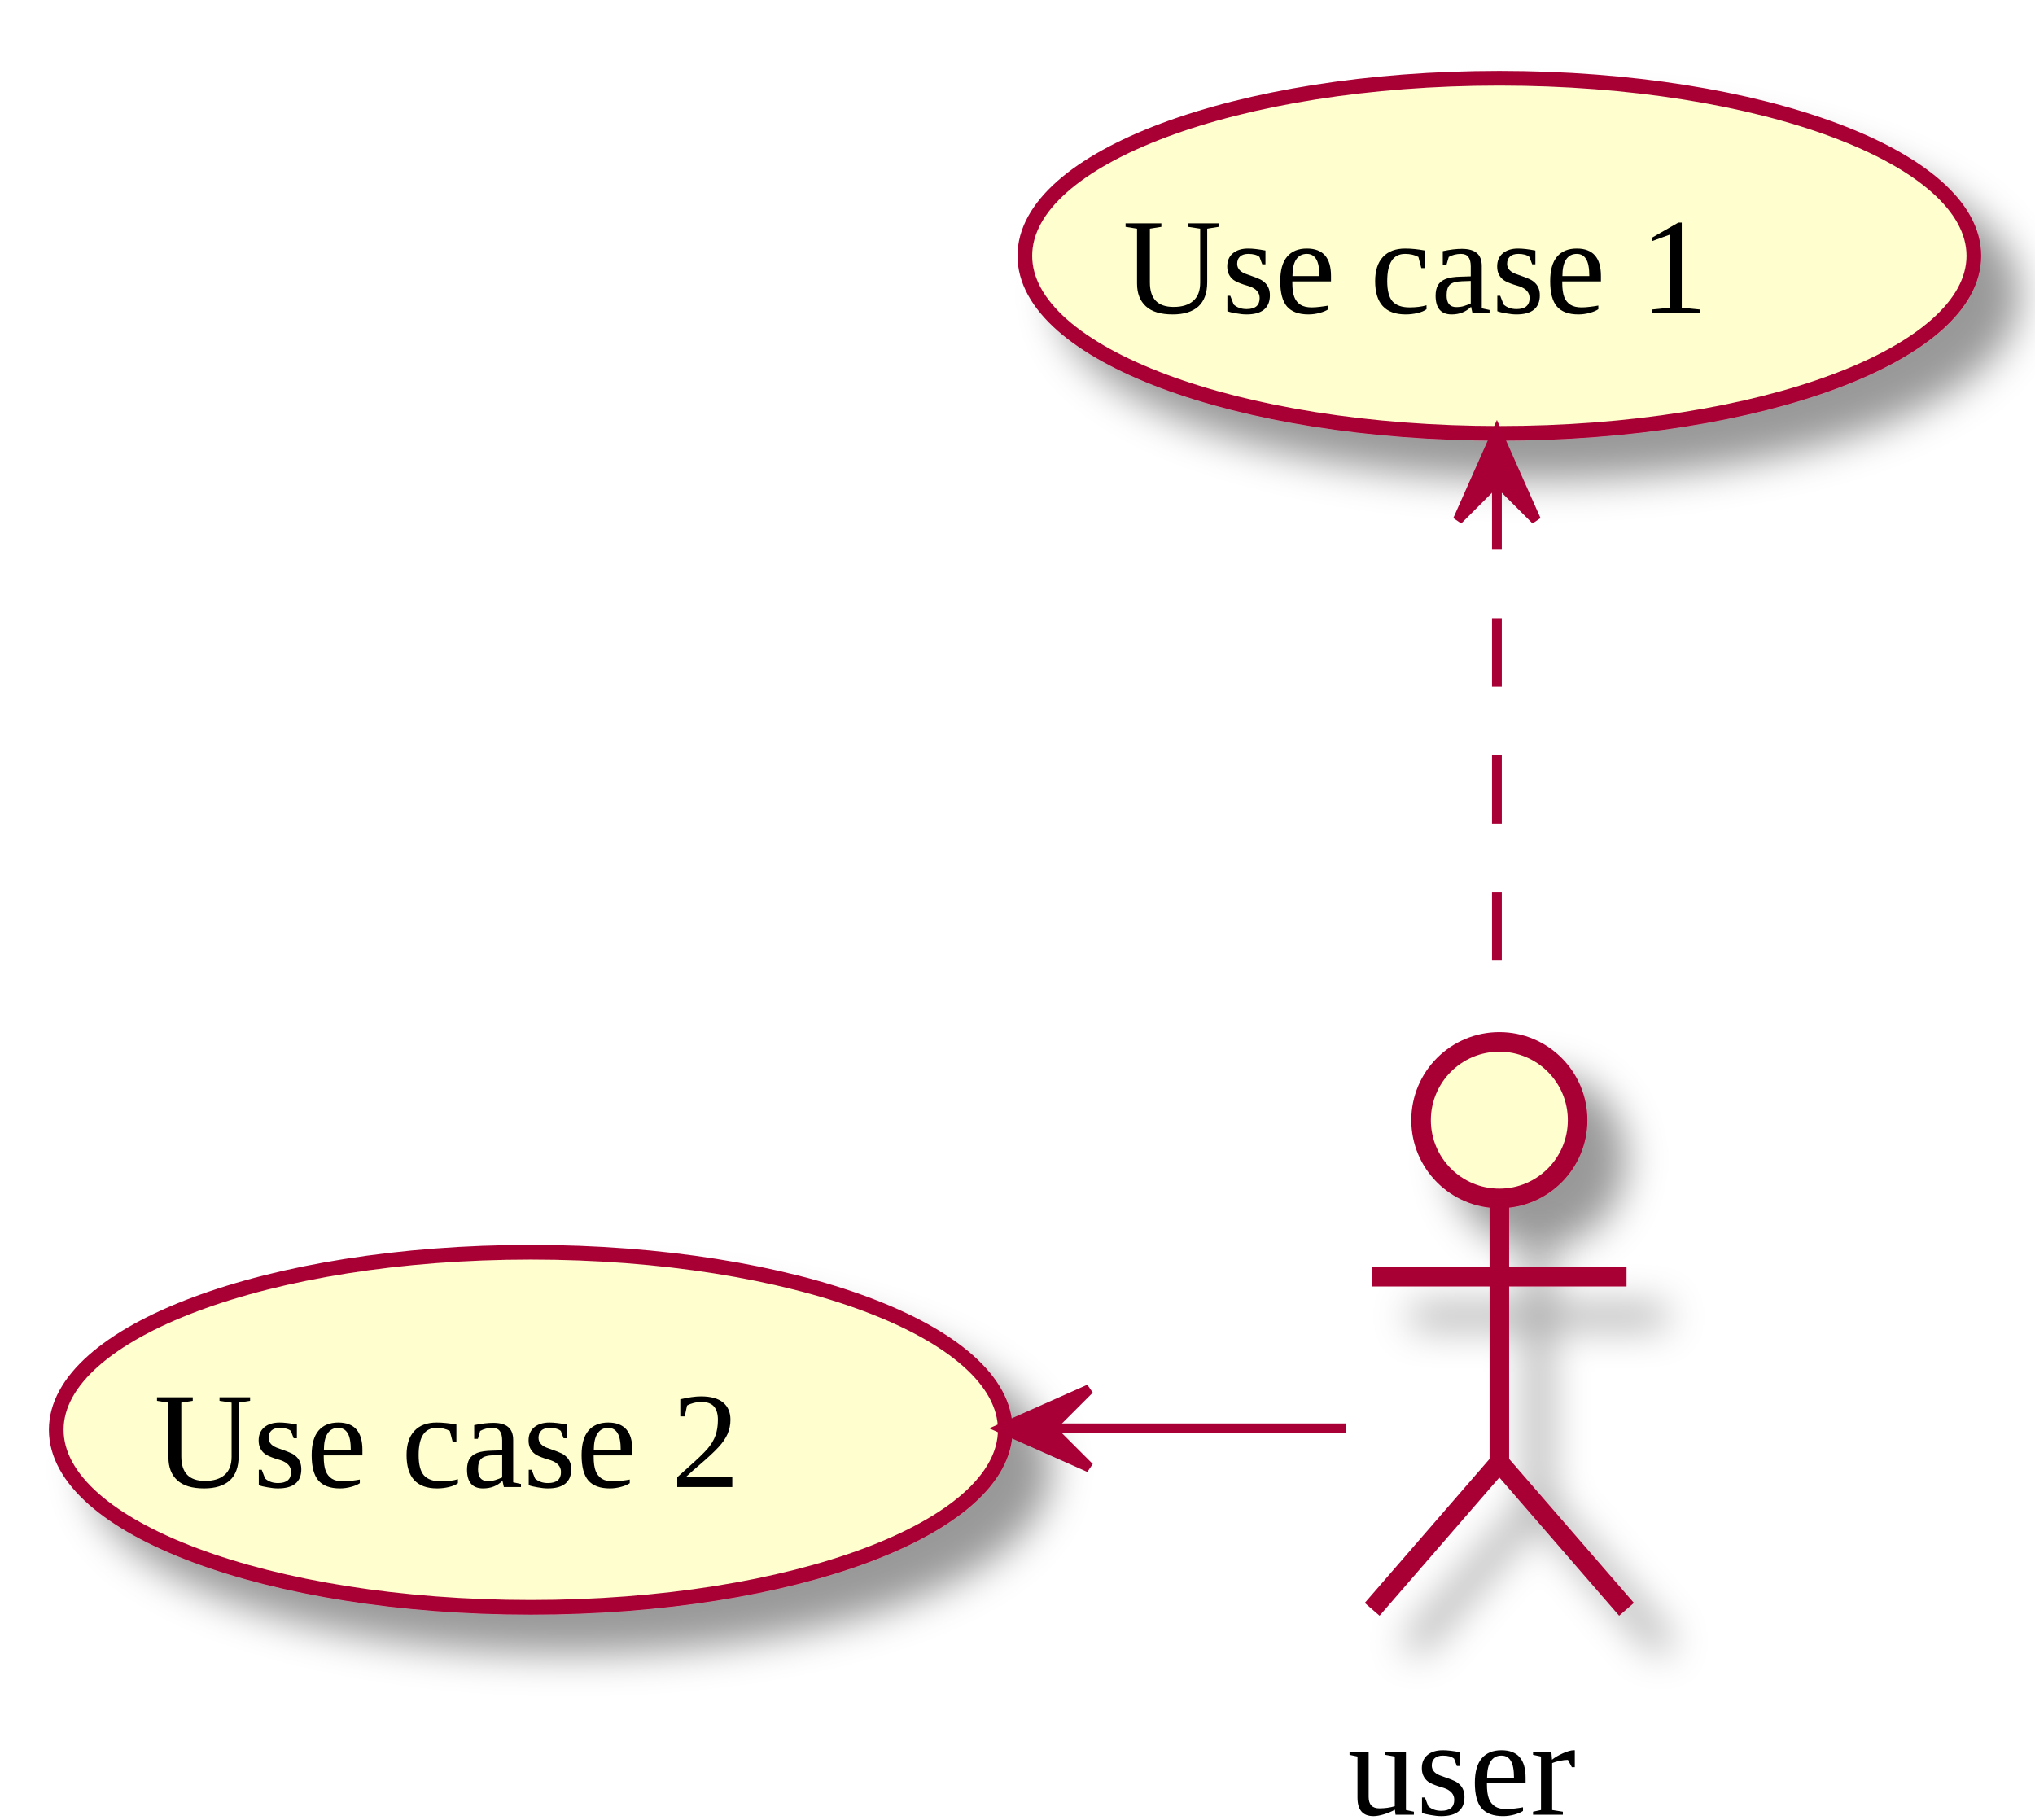
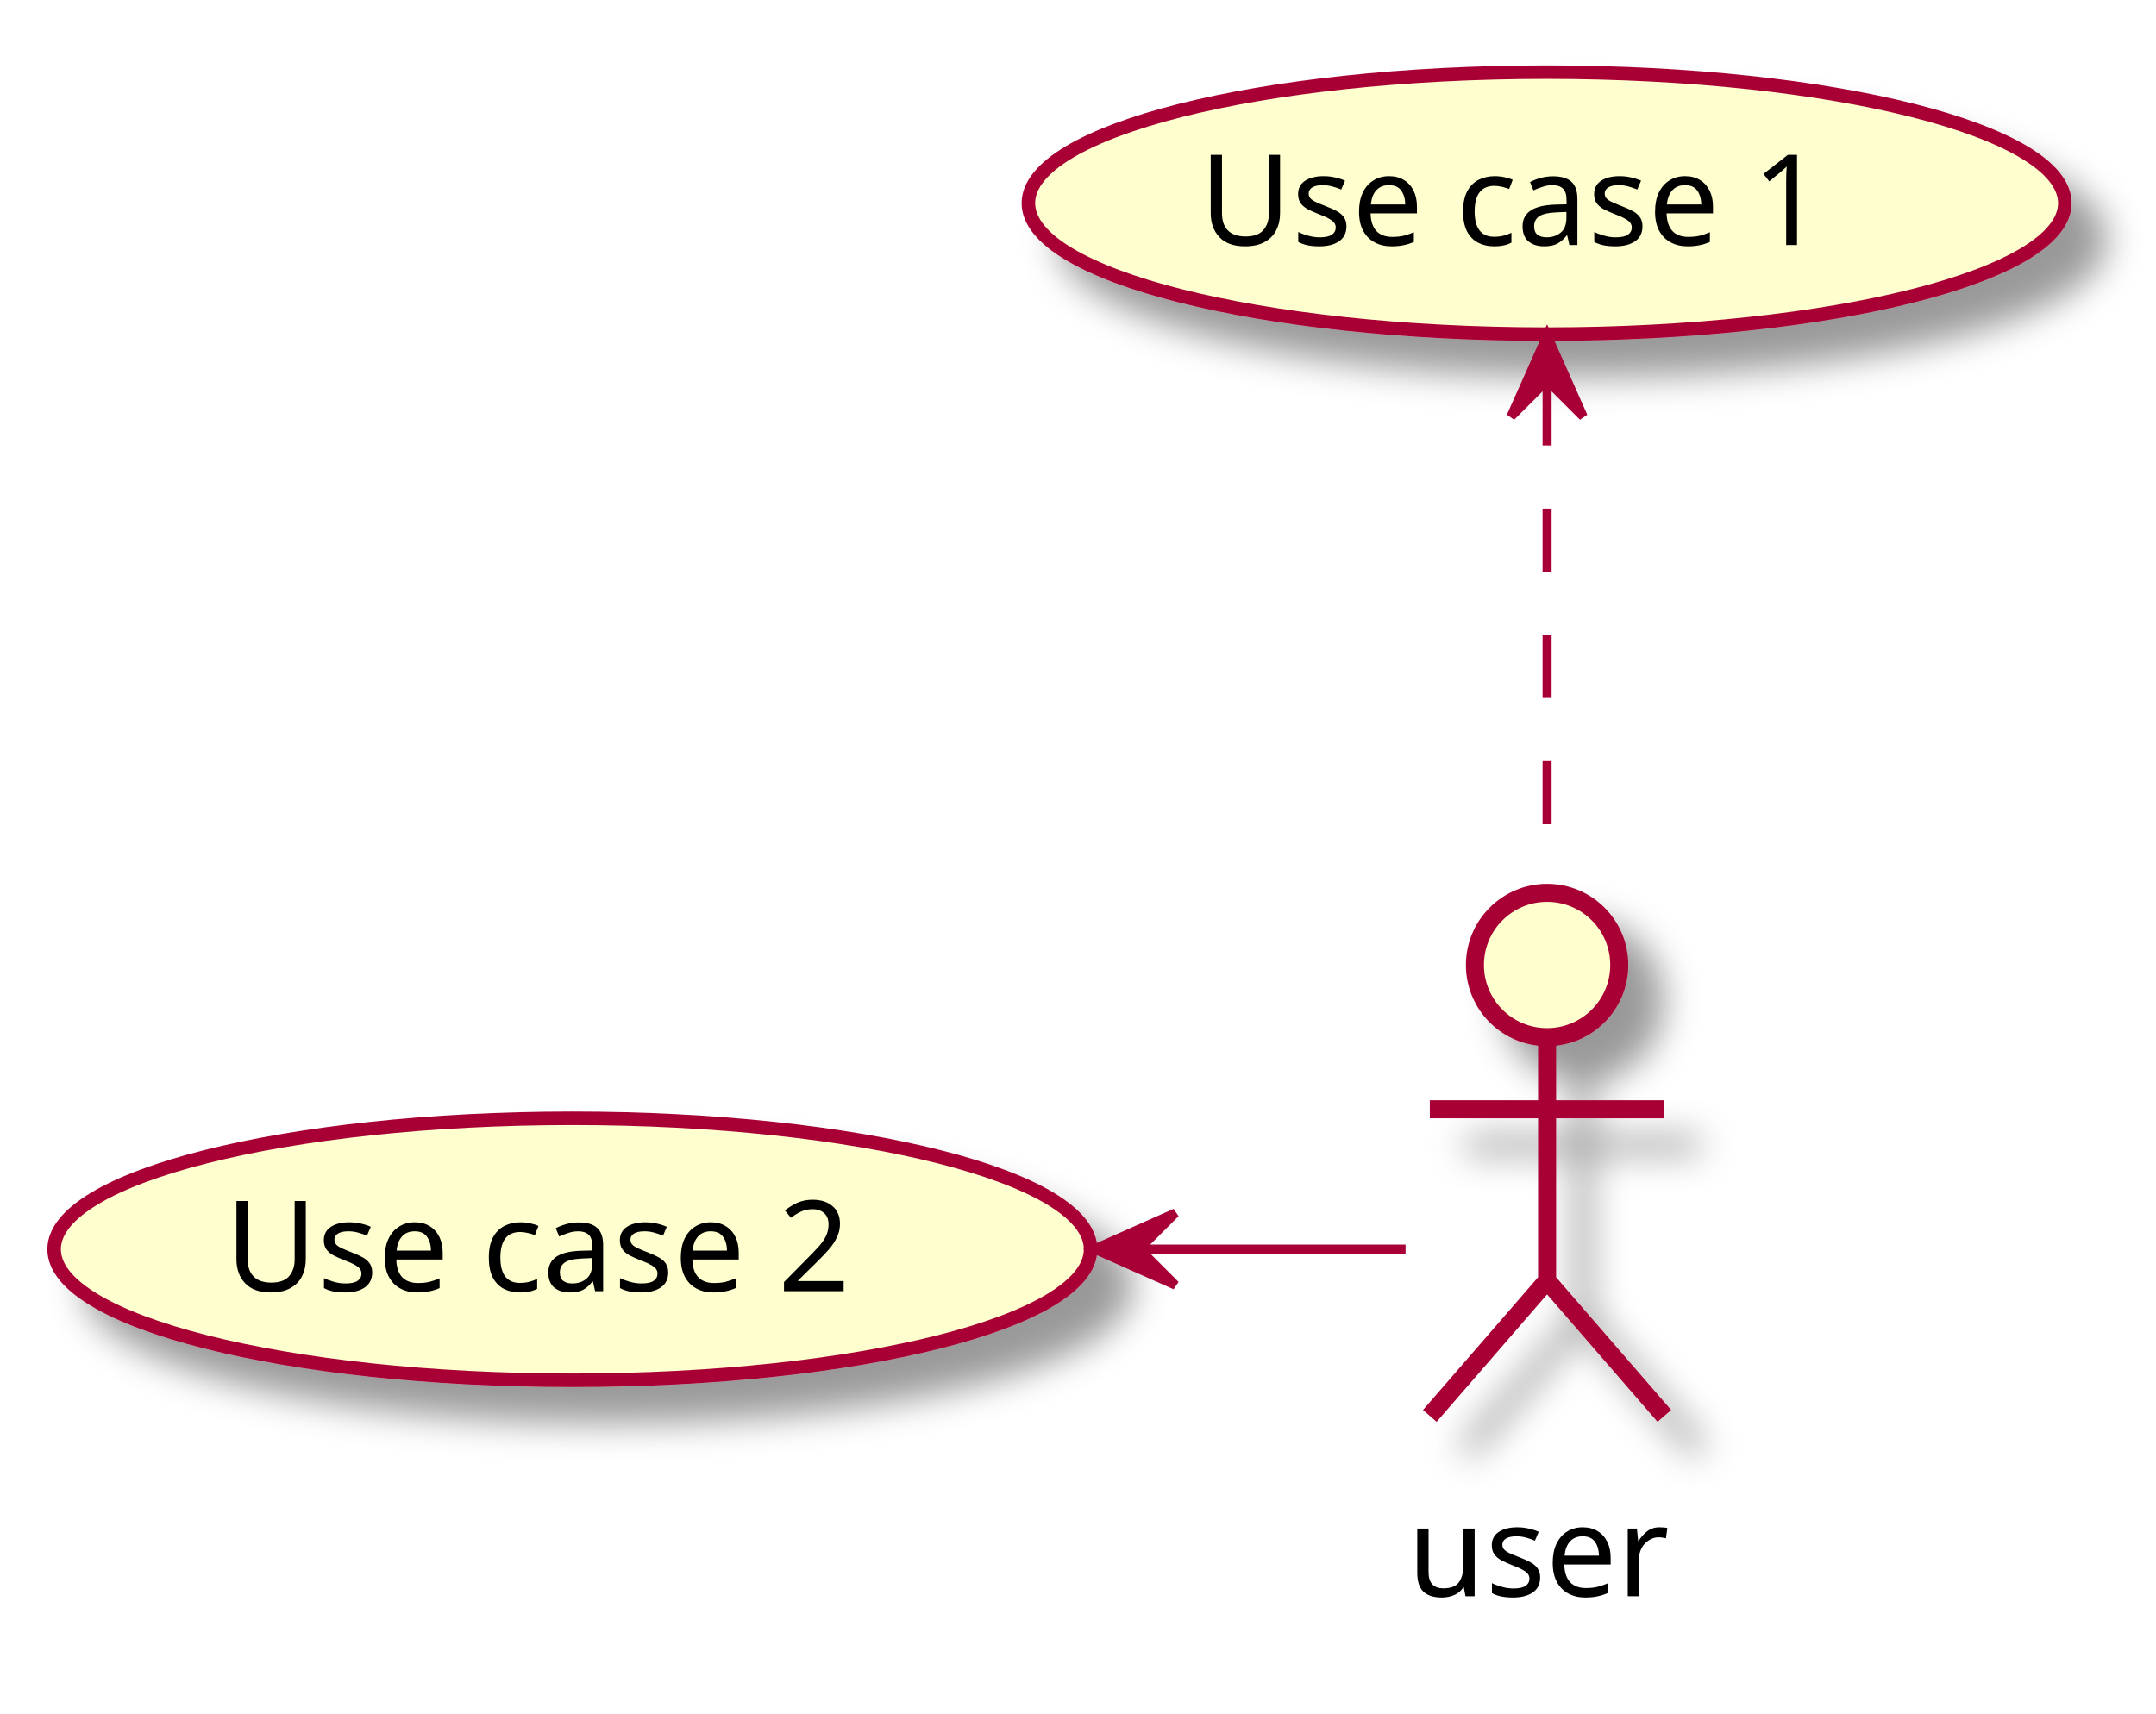
- <svg xmlns="http://www.w3.org/2000/svg" height="186pt" style="width:208px;height:186px;" version="1.1" viewBox="0 0 208 186" width="208pt">
+ <svg xmlns="http://www.w3.org/2000/svg" contentScriptType="application/ecmascript" contentStyleType="text/css" height="190px" preserveAspectRatio="none" style="width:239px;height:190px;" version="1.1" viewBox="0 0 239 190" width="239px" zoomAndPan="magnify">
  <defs>
-     <filter height="300%" id="f1" width="300%" x="-1" y="-1">
-       <feGaussianBlur result="blurOut" stdDeviation="2" />
+     <filter height="300%" id="fh0enda5fconq" width="300%" x="-1" y="-1">
+       <feGaussianBlur result="blurOut" stdDeviation="2.0" />
      <feColorMatrix in="blurOut" result="blurOut2" type="matrix" values="0 0 0 0 0 0 0 0 0 0 0 0 0 0 0 0 0 0 .4 0" />
-       <feOffset dx="4" dy="4" in="blurOut2" result="blurOut3" />
+       <feOffset dx="4.0" dy="4.0" in="blurOut2" result="blurOut3" />
      <feBlend in="SourceGraphic" in2="blurOut3" mode="normal" />
    </filter>
  </defs>
  <g>
-     <ellipse cx="153.25" cy="26.148" fill="#FEFECE" filter="url(#f1)" rx="48.5" ry="18.148" style="stroke: #A80036; stroke-width: 1.5;" />
-     <text fill="#000000" font-size="14" lengthAdjust="spacingAndGlyphs" textLength="77" x="114.75" y="32">Use case 1</text>
-     <ellipse cx="153.25" cy="114.5" fill="#FEFECE" filter="url(#f1)" rx="8" ry="8" style="stroke: #A80036; stroke-width: 2.0;" />
-     <path d="M153.25,122.5 L153.25,149.5 M140.25,130.5 L166.25,130.5 M153.25,149.5 L140.25,164.5 M153.25,149.5 L166.25,164.5 " fill="#FEFECE" filter="url(#f1)" style="stroke: #A80036; stroke-width: 2.0;" />
-     <text fill="#000000" font-size="14" lengthAdjust="spacingAndGlyphs" textLength="31" x="137.75" y="185.5">user</text>
-     <ellipse cx="54.25" cy="146.148" fill="#FEFECE" filter="url(#f1)" rx="48.5" ry="18.148" style="stroke: #A80036; stroke-width: 1.5;" />
-     <text fill="#000000" font-size="14" lengthAdjust="spacingAndGlyphs" textLength="77" x="15.75" y="152">Use case 2</text>
-     <path d="M153,49.19 C153,64.702 153,85.867 153,104.359 " fill="none" style="stroke: #A80036; stroke-width: 1.0; stroke-dasharray: 7.0,7.0;" />
-     <polygon fill="#A80036" points="153,44.158,149,53.158,153,49.158,157,53.158,153,44.158" style="stroke: #A80036; stroke-width: 1.0;" />
-     <path d="M107.569,146 C117.567,146 127.566,146 137.564,146 " fill="none" style="stroke: #A80036; stroke-width: 1.0;" />
-     <polygon fill="#A80036" points="102.34,146,111.34,150,107.34,146,111.34,142,102.34,146" style="stroke: #A80036; stroke-width: 1.0;" />
+     <ellipse cx="171.447" cy="22.524" fill="#FEFECE" filter="url(#fh0enda5fconq)" rx="57.447" ry="14.524" style="stroke: #A80036; stroke-width: 1.5;" />
+     <text fill="#000000" font-family="sans-serif" font-size="14" lengthAdjust="spacingAndGlyphs" textLength="77" x="132.947" y="27.172">Use case 1</text>
+     <ellipse cx="171.5" cy="107" fill="#FEFECE" filter="url(#fh0enda5fconq)" rx="8" ry="8" style="stroke: #A80036; stroke-width: 2.0;" />
+     <path d="M171.5,115 L171.5,142 M158.5,123 L184.5,123 M171.5,142 L158.5,157 M171.5,142 L184.5,157 " fill="none" filter="url(#fh0enda5fconq)" style="stroke: #A80036; stroke-width: 2.0;" />
+     <text fill="#000000" font-family="sans-serif" font-size="14" lengthAdjust="spacingAndGlyphs" textLength="31" x="156" y="176.995">user</text>
+     <ellipse cx="63.447" cy="138.524" fill="#FEFECE" filter="url(#fh0enda5fconq)" rx="57.447" ry="14.524" style="stroke: #A80036; stroke-width: 1.5;" />
+     <text fill="#000000" font-family="sans-serif" font-size="14" lengthAdjust="spacingAndGlyphs" textLength="77" x="24.947" y="143.172">Use case 2</text>
+     <path d="M171.5,42.396 C171.5,57.306 171.5,78.242 171.5,96.769 " fill="none" id="Use case 1-user" style="stroke: #A80036; stroke-width: 1.0; stroke-dasharray: 7.0,7.0;" />
+     <polygon fill="#A80036" points="171.5,37.191,167.5,46.191,171.5,42.191,175.5,46.191,171.5,37.191" style="stroke: #A80036; stroke-width: 1.0;" />
+     <path d="M126.42,138.5 C136.217,138.5 146.014,138.5 155.811,138.5 " fill="none" id="Use case 2-user" style="stroke: #A80036; stroke-width: 1.0;" />
+     <polygon fill="#A80036" points="121.297,138.5,130.297,142.5,126.297,138.5,130.297,134.5,121.297,138.5" style="stroke: #A80036; stroke-width: 1.0;" />
  </g>
</svg>
